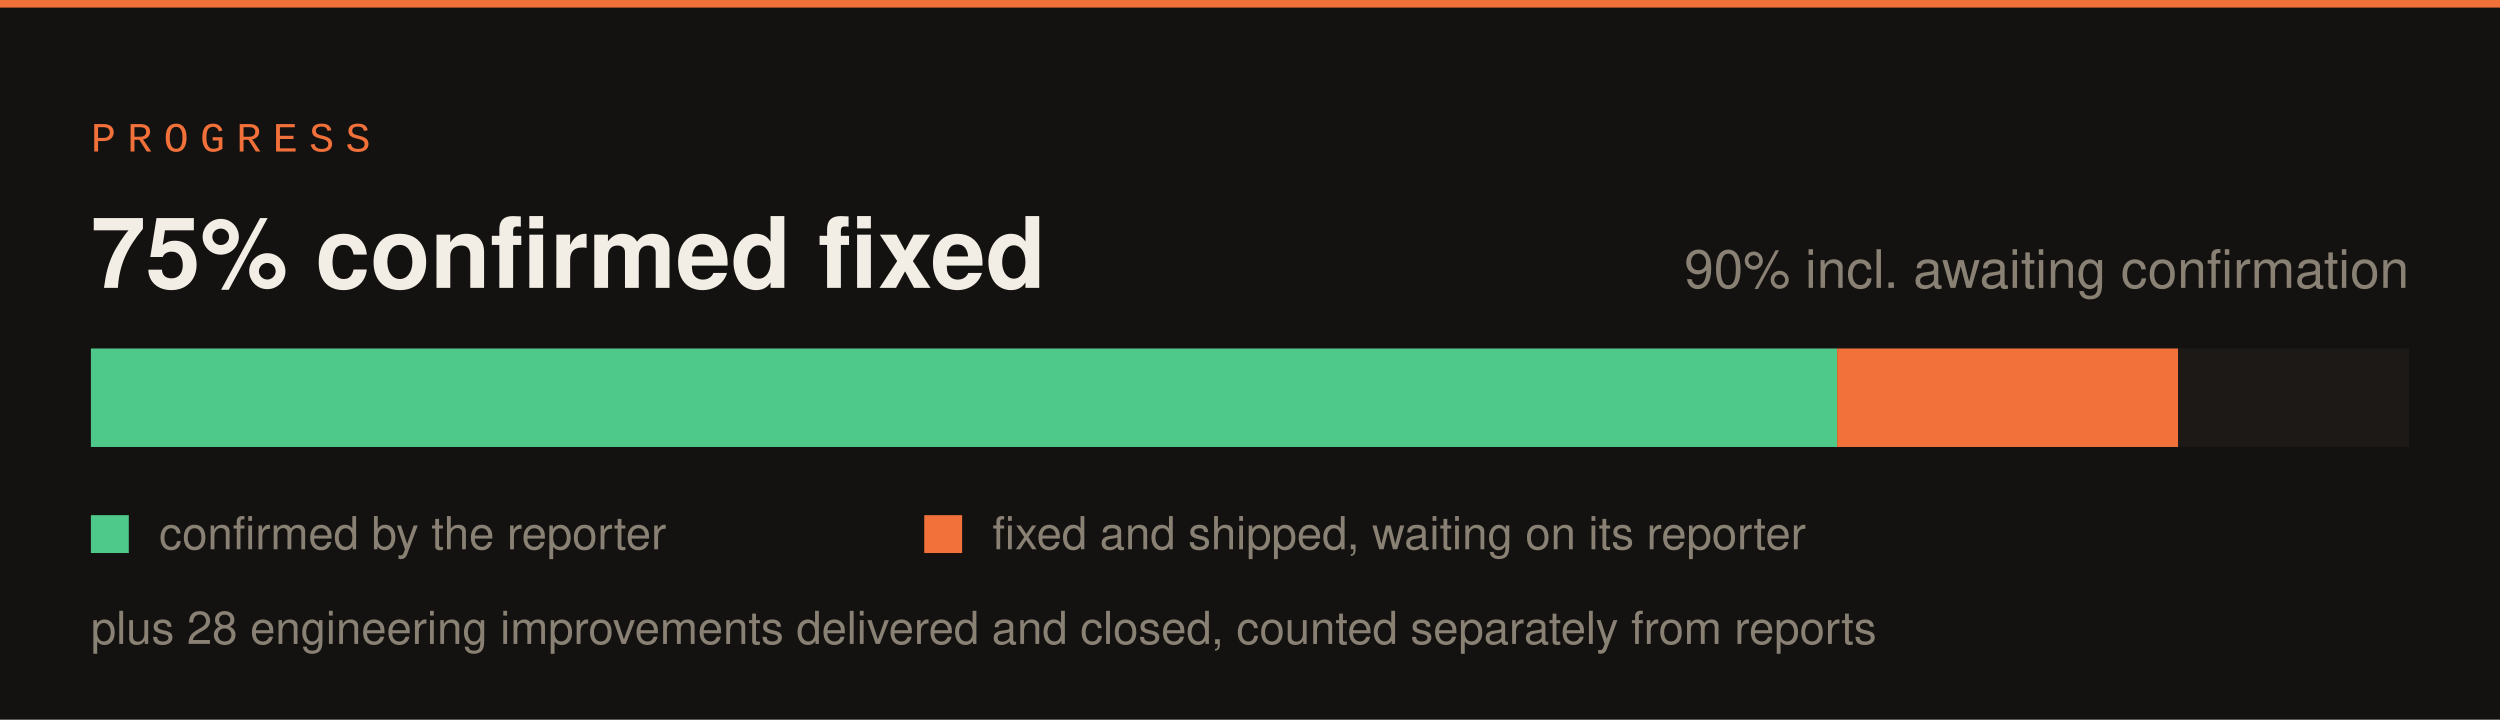
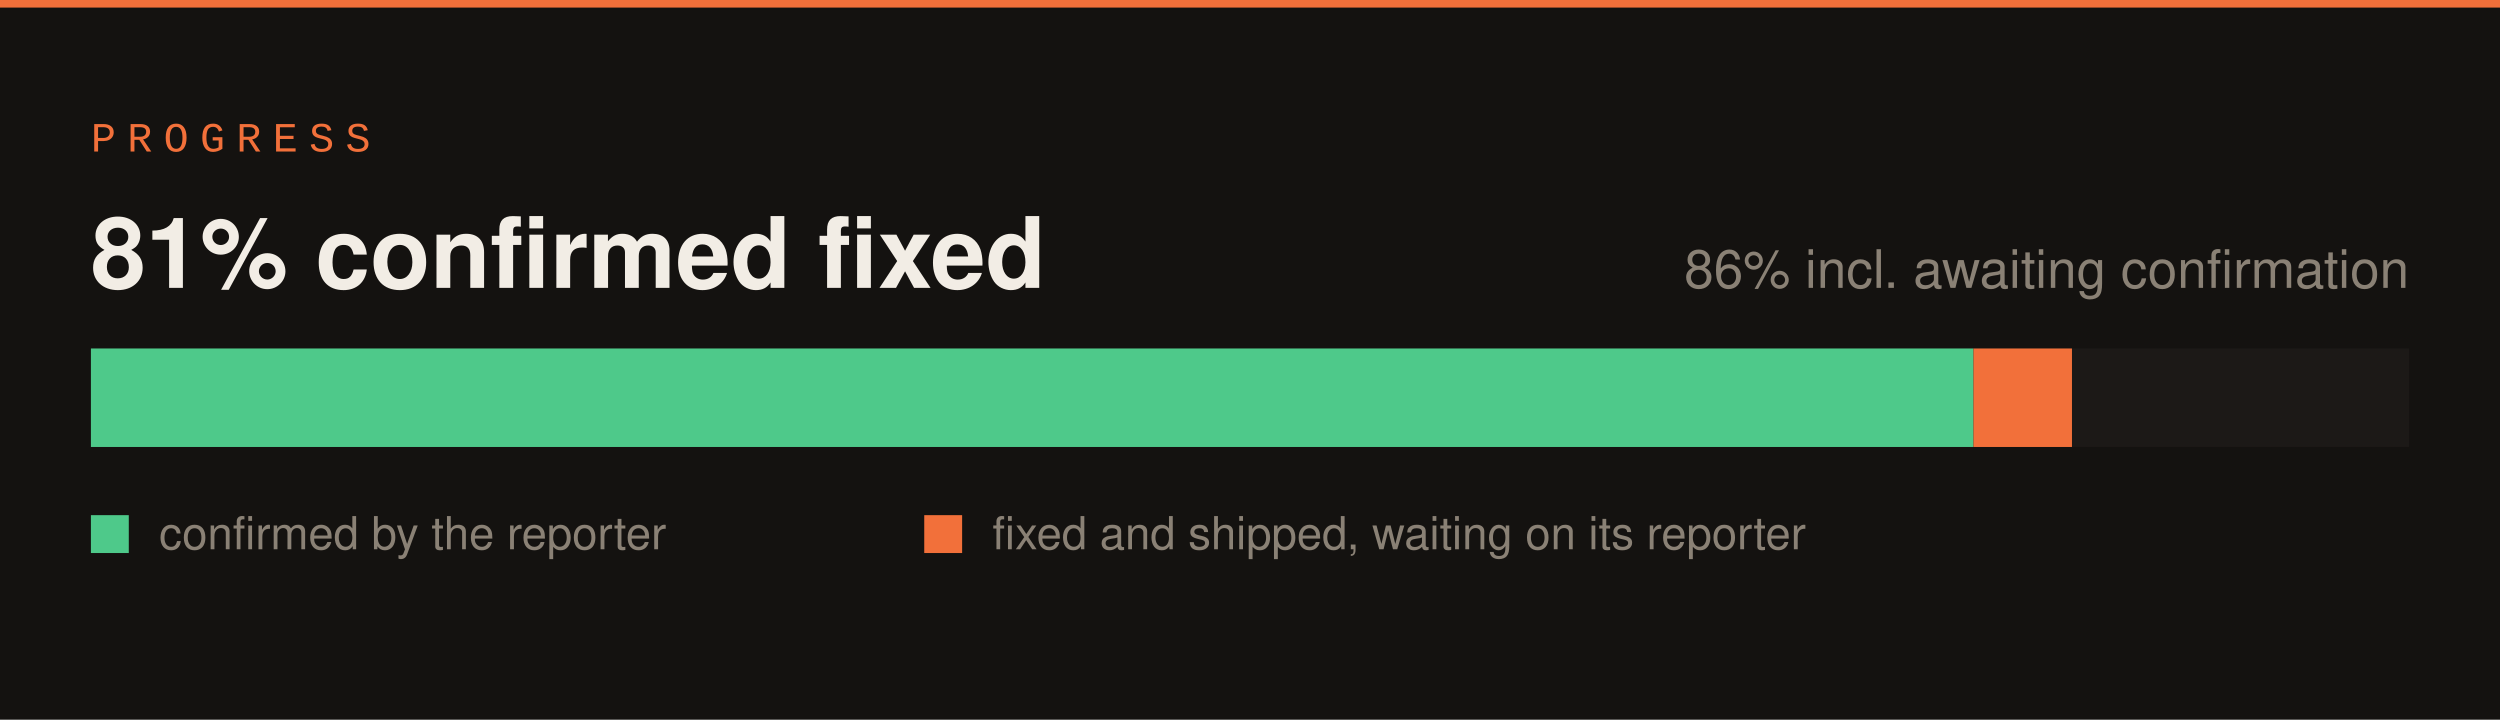
<svg xmlns="http://www.w3.org/2000/svg" width="660" height="190" viewBox="0 0 660 190">
  <rect width="660" height="190" fill="#141210" />
  <rect x="0" y="0" width="660" height="2" fill="#f2703a" />
  <text x="24" y="40" font-family="SFMono-Regular,Consolas,Liberation Mono,monospace" font-size="11" letter-spacing="3" fill="#f2703a">PROGRESS</text>
  <rect x="24" y="92" width="612" height="26" fill="#1c1917" />
-   <rect x="24" y="92" width="461" height="26" fill="#4ec98a" />
-   <rect x="485" y="92" width="90" height="26" fill="#f2703a" />
-   <text x="24" y="76" font-family="-apple-system,Segoe UI,Helvetica,Arial,sans-serif" font-size="26" font-weight="700" fill="#f2ede5">75% confirmed fixed</text>
-   <text x="636" y="76" font-family="-apple-system,Segoe UI,Helvetica,Arial,sans-serif" font-size="14" fill="#8a8175" text-anchor="end">90% incl. awaiting confirmation</text>
+   <rect x="24" y="92" width="497" height="26" fill="#4ec98a" />
+   <rect x="521" y="92" width="26" height="26" fill="#f2703a" />
+   <text x="24" y="76" font-family="-apple-system,Segoe UI,Helvetica,Arial,sans-serif" font-size="26" font-weight="700" fill="#f2ede5">81% confirmed fixed</text>
+   <text x="636" y="76" font-family="-apple-system,Segoe UI,Helvetica,Arial,sans-serif" font-size="14" fill="#8a8175" text-anchor="end">86% incl. awaiting confirmation</text>
  <rect x="24" y="136" width="10" height="10" fill="#4ec98a" />
  <text x="42" y="145" font-family="-apple-system,Segoe UI,Helvetica,Arial,sans-serif" font-size="12" fill="#8a8175">confirmed by the reporter</text>
  <rect x="244" y="136" width="10" height="10" fill="#f2703a" />
  <text x="262" y="145" font-family="-apple-system,Segoe UI,Helvetica,Arial,sans-serif" font-size="12" fill="#8a8175">fixed and shipped, waiting on its reporter</text>
-   <text x="24" y="170" font-family="-apple-system,Segoe UI,Helvetica,Arial,sans-serif" font-size="12" fill="#8a8175">plus 28 engineering improvements delivered and closed, counted separately from reports</text>
</svg>
